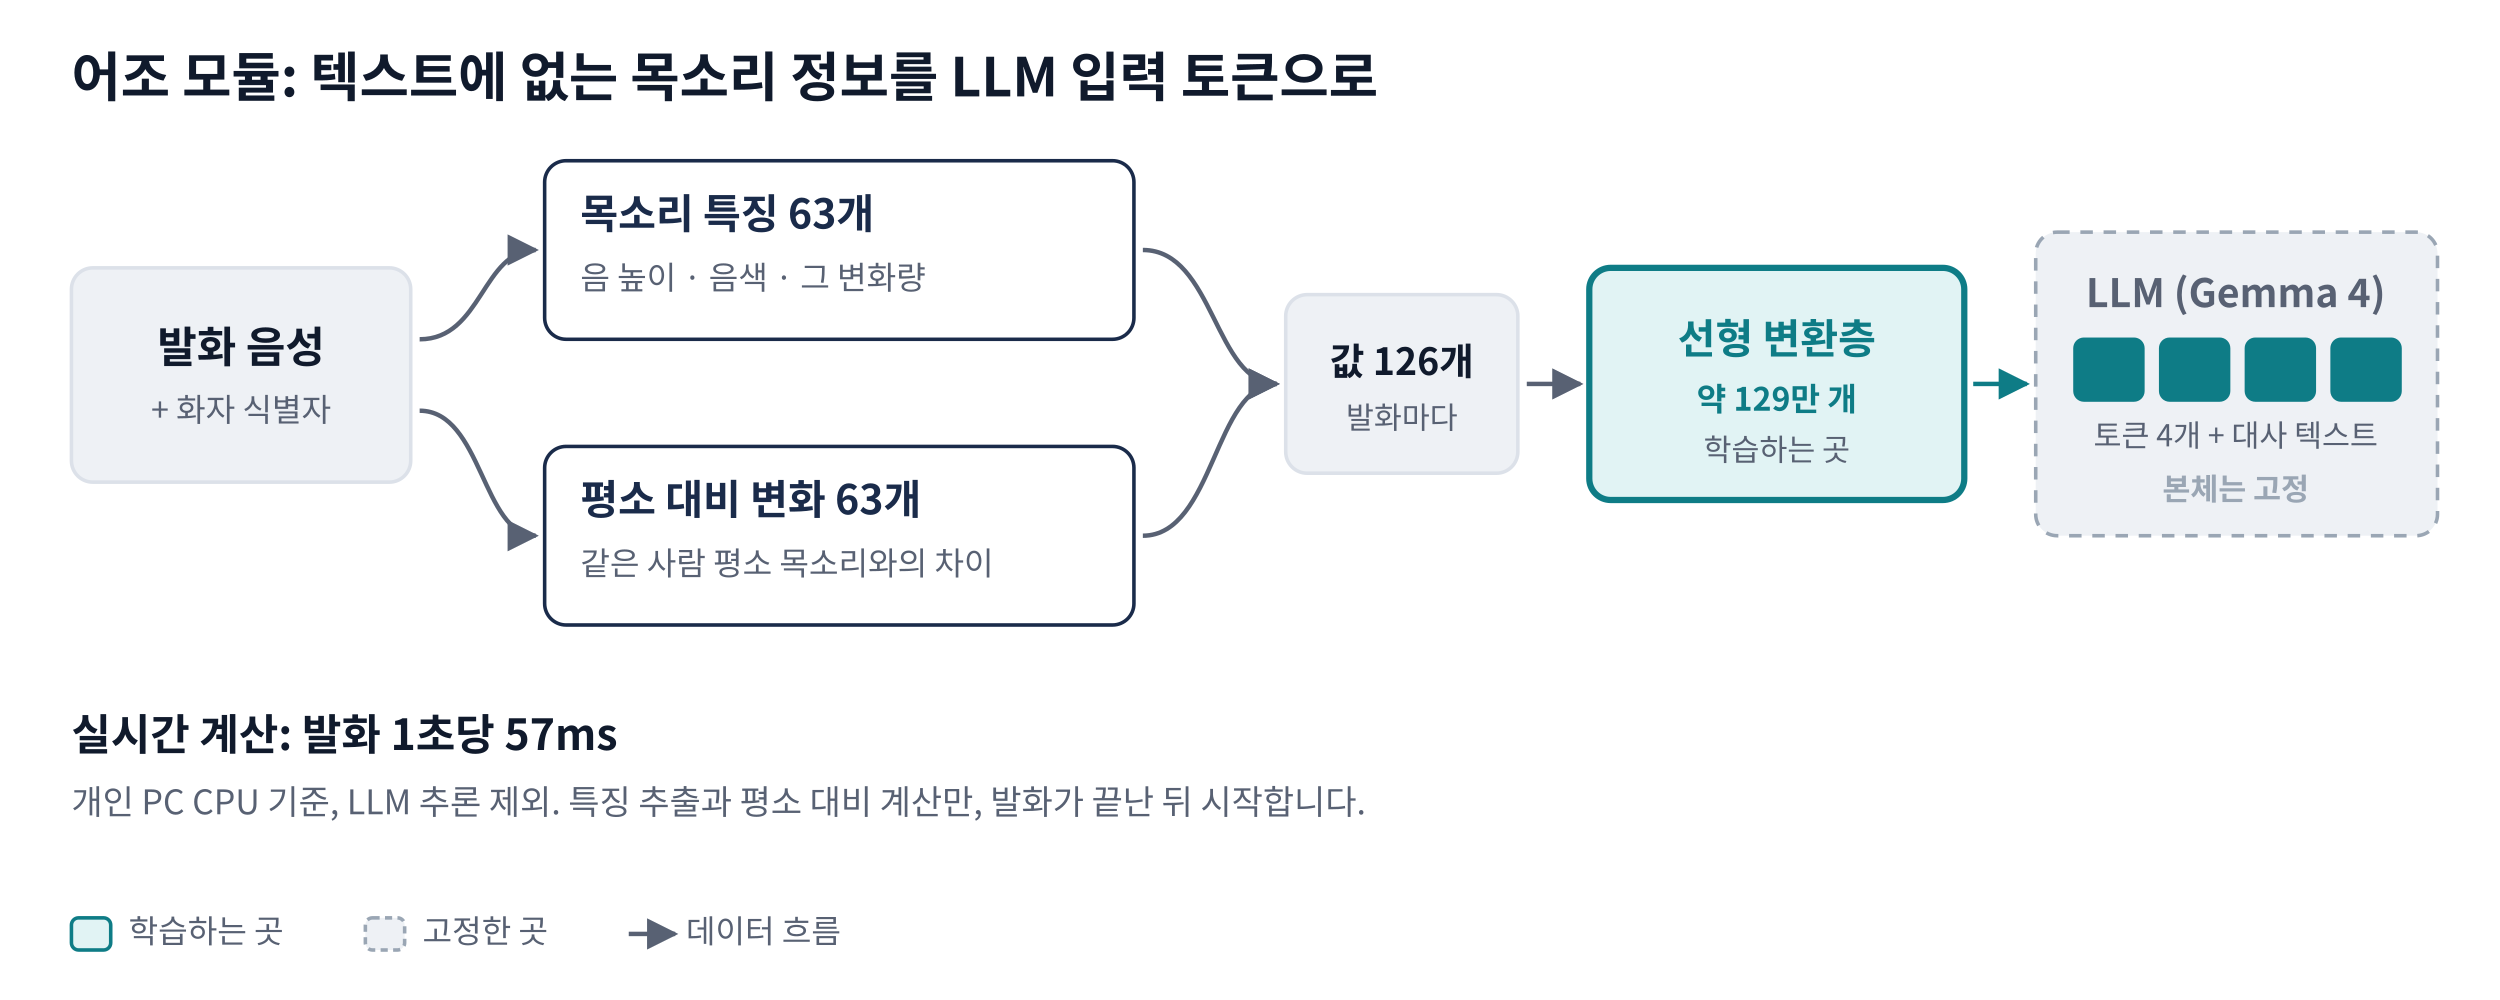
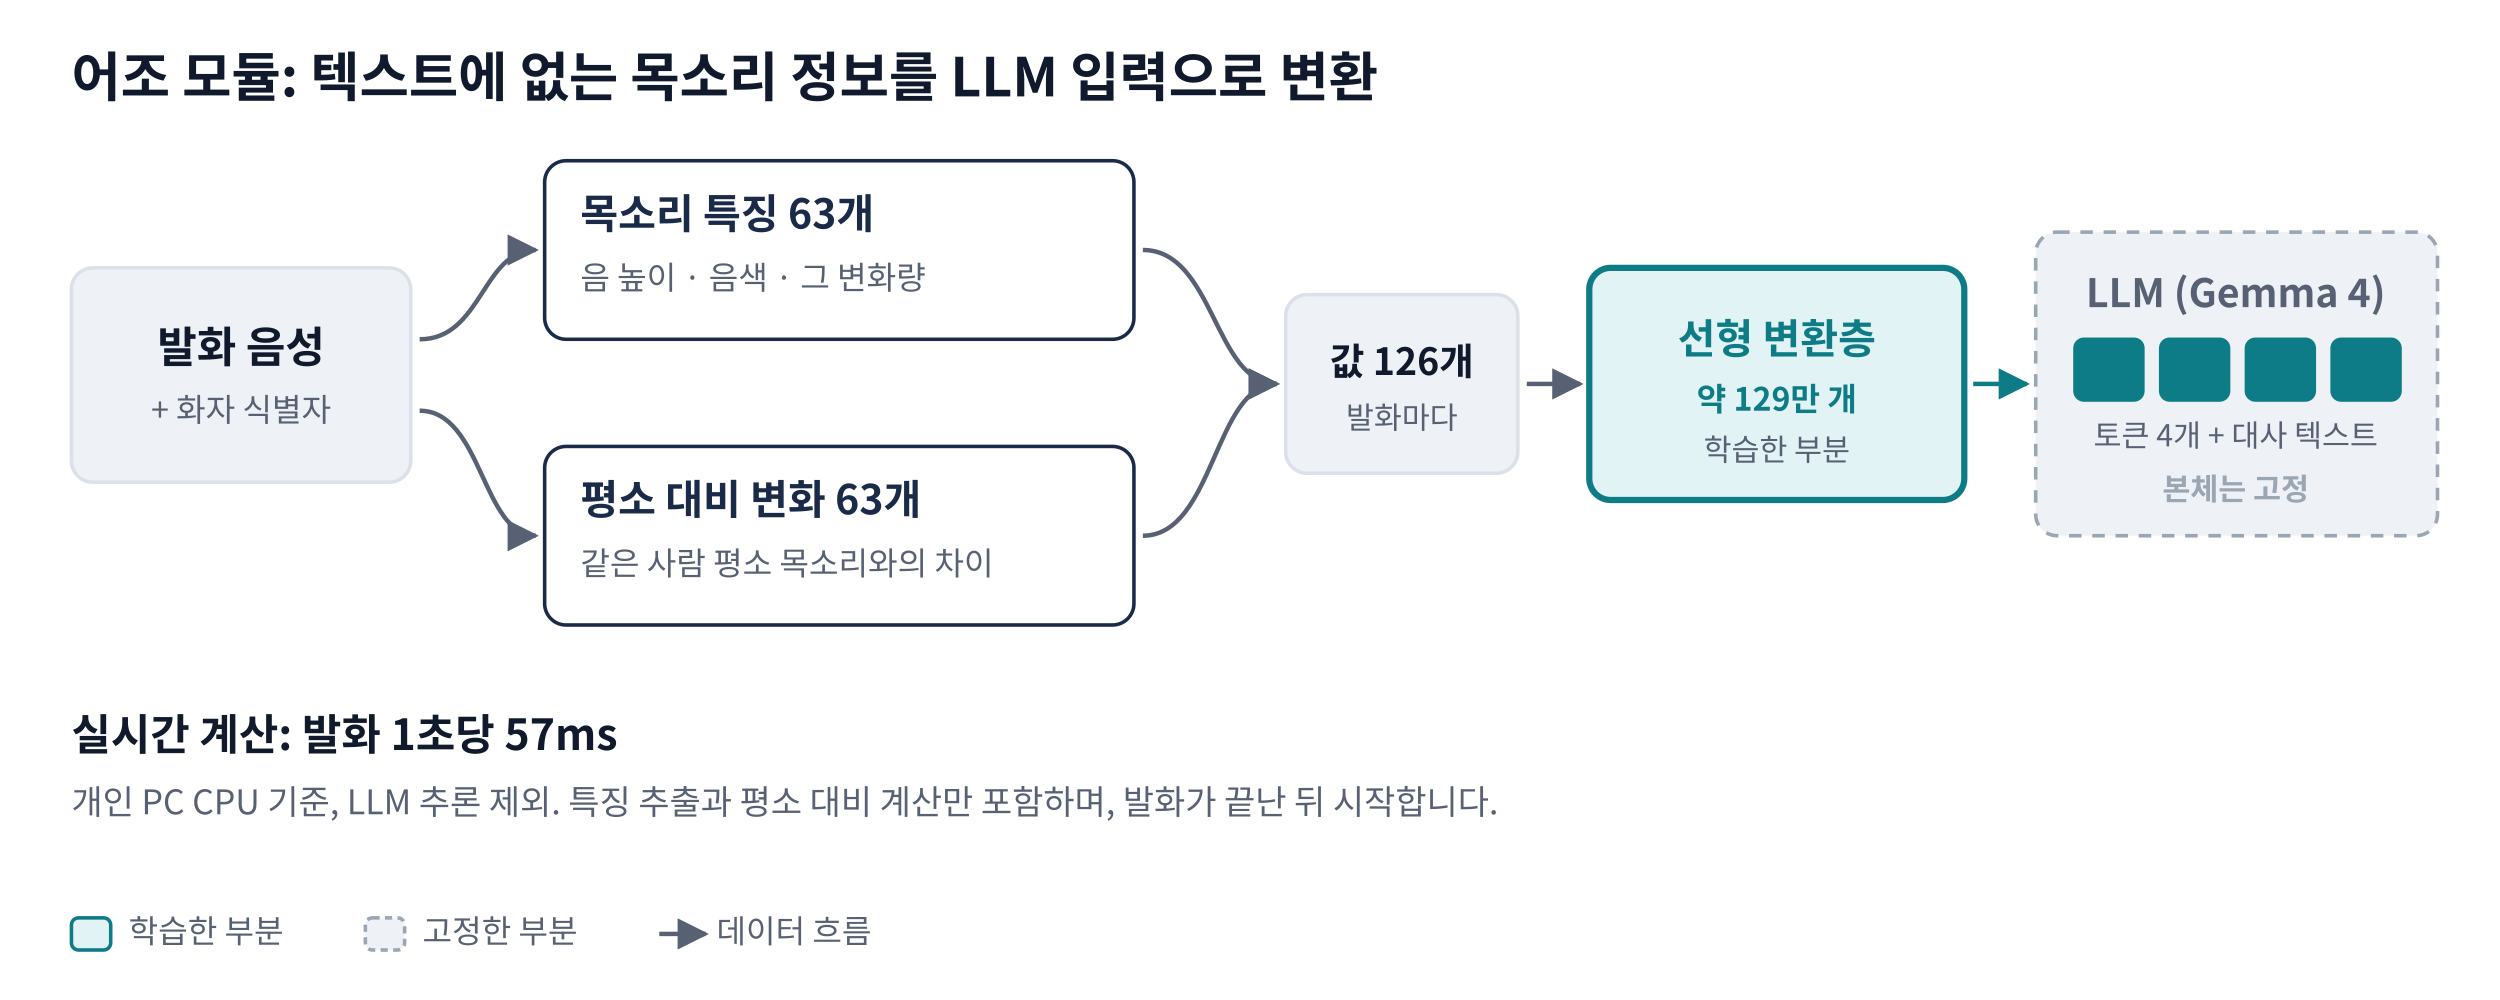
<svg xmlns="http://www.w3.org/2000/svg" viewBox="0 0 1400 560" width="1400" height="560" role="img" aria-label="어조 모듈 구조">
  <defs>
    <marker id="ah" viewBox="0 0 10 10" refX="9" refY="5" markerWidth="7" markerHeight="7" orient="auto-start-reverse">
      <path d="M0,0 L10,5 L0,10 z" fill="#586173" />
    </marker>
    <marker id="aht" viewBox="0 0 10 10" refX="9" refY="5" markerWidth="7" markerHeight="7" orient="auto-start-reverse">
      <path d="M0,0 L10,5 L0,10 z" fill="#0E7C86" />
    </marker>
    <pattern id="hatch" width="8" height="8" patternUnits="userSpaceOnUse" patternTransform="rotate(45)">
      <rect width="8" height="8" fill="#F1F3F6" />
      <line x1="0" y1="0" x2="0" y2="8" stroke="#C3CAD6" stroke-width="3" />
    </pattern>
  </defs>
  <rect width="1400" height="560" fill="#FFFFFF" />
-   <text x="40" y="54" font-family="Pretendard, 'Apple SD Gothic Neo', 'Malgun Gothic', 'Noto Sans KR', 'Noto Sans CJK KR', sans-serif" font-size="30" font-weight="700" fill="#101A2C" text-anchor="start">어조 모듈: 텍스트에 없는 목소리 정보를 LLM 입력 토큰으로</text>
+   <text x="40" y="54" font-family="Pretendard, 'Apple SD Gothic Neo', 'Malgun Gothic', 'Noto Sans KR', 'Noto Sans CJK KR', sans-serif" font-size="30" font-weight="700" fill="#101A2C" text-anchor="start">어조 모듈: 텍스트에 없는 목소리 정보를 LLM 입력으로 변환</text>
  <rect x="40" y="150" width="190" height="120" rx="12" fill="#EEF1F5" stroke="#DCE1E9" stroke-width="2" opacity="1" />
  <text x="135" y="203" font-family="Pretendard, 'Apple SD Gothic Neo', 'Malgun Gothic', 'Noto Sans KR', 'Noto Sans CJK KR', sans-serif" font-size="24" font-weight="600" fill="#101A2C" text-anchor="middle">발화 음성</text>
  <text x="135" y="236" font-family="Pretendard, 'Apple SD Gothic Neo', 'Malgun Gothic', 'Noto Sans KR', 'Noto Sans CJK KR', sans-serif" font-size="18" font-weight="400" fill="#586173" text-anchor="middle">+ 화자 식별자</text>
  <path d="M235,190 C270,190 270,140 300,140" fill="none" stroke="#586173" stroke-width="2.5" marker-end="url(#ah)" />
  <path d="M235,230 C270,230 270,300 300,300" fill="none" stroke="#586173" stroke-width="2.5" marker-end="url(#ah)" />
  <rect x="305" y="90" width="330" height="100" rx="12" fill="#FFFFFF" stroke="#1A2B4A" stroke-width="2" opacity="1" />
  <text x="325" y="128" font-family="Pretendard, 'Apple SD Gothic Neo', 'Malgun Gothic', 'Noto Sans KR', 'Noto Sans CJK KR', sans-serif" font-size="23" font-weight="700" fill="#1A2B4A" text-anchor="start">목소리 특징 63개</text>
  <text x="325" y="162" font-family="Pretendard, 'Apple SD Gothic Neo', 'Malgun Gothic', 'Noto Sans KR', 'Noto Sans CJK KR', sans-serif" font-size="18" font-weight="400" fill="#586173" text-anchor="start">음 높이 · 음색 · 그 변화량</text>
  <rect x="305" y="250" width="330" height="100" rx="12" fill="#FFFFFF" stroke="#1A2B4A" stroke-width="2" opacity="1" />
  <text x="325" y="288" font-family="Pretendard, 'Apple SD Gothic Neo', 'Malgun Gothic', 'Noto Sans KR', 'Noto Sans CJK KR', sans-serif" font-size="23" font-weight="700" fill="#1A2B4A" text-anchor="start">평소 대비 변화 63개</text>
  <text x="325" y="322" font-family="Pretendard, 'Apple SD Gothic Neo', 'Malgun Gothic', 'Noto Sans KR', 'Noto Sans CJK KR', sans-serif" font-size="18" font-weight="400" fill="#586173" text-anchor="start">같은 사람 평소 목소리와의 차이</text>
  <path d="M640,140 C680,140 680,215 715,215" fill="none" stroke="#586173" stroke-width="2.5" marker-end="url(#ah)" />
  <path d="M640,300 C680,300 680,215 715,215" fill="none" stroke="#586173" stroke-width="2.5" marker-end="url(#ah)" />
  <rect x="720" y="165" width="130" height="100" rx="12" fill="#EEF1F5" stroke="#DCE1E9" stroke-width="2" opacity="1" />
  <text x="785" y="210" font-family="Pretendard, 'Apple SD Gothic Neo', 'Malgun Gothic', 'Noto Sans KR', 'Noto Sans CJK KR', sans-serif" font-size="21" font-weight="700" fill="#101A2C" text-anchor="middle">값 126개</text>
  <text x="785" y="240" font-family="Pretendard, 'Apple SD Gothic Neo', 'Malgun Gothic', 'Noto Sans KR', 'Noto Sans CJK KR', sans-serif" font-size="17" font-weight="400" fill="#586173" text-anchor="middle">발화마다</text>
  <line x1="855" y1="215" x2="885" y2="215" stroke="#586173" stroke-width="2.5" marker-end="url(#ah)" />
  <rect x="890" y="150" width="210" height="130" rx="12" fill="#E1F3F4" stroke="#0E7C86" stroke-width="3.5" opacity="1" />
  <text x="995" y="198" font-family="Pretendard, 'Apple SD Gothic Neo', 'Malgun Gothic', 'Noto Sans KR', 'Noto Sans CJK KR', sans-serif" font-size="23" font-weight="700" fill="#0E7C86" text-anchor="middle">선형 변환층</text>
  <text x="995" y="230" font-family="Pretendard, 'Apple SD Gothic Neo', 'Malgun Gothic', 'Noto Sans KR', 'Noto Sans CJK KR', sans-serif" font-size="18" font-weight="600" fill="#0E7C86" text-anchor="middle">약 129만 개</text>
-   <text x="995" y="258" font-family="Pretendard, 'Apple SD Gothic Neo', 'Malgun Gothic', 'Noto Sans KR', 'Noto Sans CJK KR', sans-serif" font-size="17" font-weight="400" fill="#586173" text-anchor="middle">학습하는 곳</text>
+   <text x="995" y="258" font-family="Pretendard, 'Apple SD Gothic Neo', 'Malgun Gothic', 'Noto Sans KR', 'Noto Sans CJK KR', sans-serif" font-size="17" font-weight="400" fill="#586173" text-anchor="middle">학습한 부분</text>
  <line x1="1105" y1="215" x2="1135" y2="215" stroke="#0E7C86" stroke-width="2.5" marker-end="url(#aht)" />
  <rect x="1140" y="130" width="225" height="170" rx="12" fill="#EEF1F5" stroke="#9AA6B4" stroke-width="2" stroke-dasharray="7 6" opacity="1" />
  <text x="1252" y="172" font-family="Pretendard, 'Apple SD Gothic Neo', 'Malgun Gothic', 'Noto Sans KR', 'Noto Sans CJK KR', sans-serif" font-size="22" font-weight="700" fill="#586173" text-anchor="middle">LLM (Gemma 4)</text>
  <rect x="1162" y="190" width="38" height="34" rx="5" fill="#0E7C86" stroke="#0E7C86" stroke-width="2" opacity="1" />
  <rect x="1210" y="190" width="38" height="34" rx="5" fill="#0E7C86" stroke="#0E7C86" stroke-width="2" opacity="1" />
  <rect x="1258" y="190" width="38" height="34" rx="5" fill="#0E7C86" stroke="#0E7C86" stroke-width="2" opacity="1" />
  <rect x="1306" y="190" width="38" height="34" rx="5" fill="#0E7C86" stroke="#0E7C86" stroke-width="2" opacity="1" />
  <text x="1252" y="250" font-family="Pretendard, 'Apple SD Gothic Neo', 'Malgun Gothic', 'Noto Sans KR', 'Noto Sans CJK KR', sans-serif" font-size="17" font-weight="400" fill="#586173" text-anchor="middle">토큰 4개 + 대사 텍스트</text>
  <text x="1252" y="280" font-family="Pretendard, 'Apple SD Gothic Neo', 'Malgun Gothic', 'Noto Sans KR', 'Noto Sans CJK KR', sans-serif" font-size="17" font-weight="600" fill="#9AA6B4" text-anchor="middle">본체는 고정</text>
  <text x="40" y="420" font-family="Pretendard, 'Apple SD Gothic Neo', 'Malgun Gothic', 'Noto Sans KR', 'Noto Sans CJK KR', sans-serif" font-size="24" font-weight="700" fill="#101A2C" text-anchor="start">실시간 계산: 발화 1초당 57ms</text>
-   <text x="40" y="456" font-family="Pretendard, 'Apple SD Gothic Neo', 'Malgun Gothic', 'Noto Sans KR', 'Noto Sans CJK KR', sans-serif" font-size="19" font-weight="400" fill="#586173" text-anchor="start">개인 PC CPU 기준, LLM 추론 제외. 특징 추출과 평소 대비 계산만, 발화가 끝난 뒤 시작합니다.</text>
+   <text x="40" y="456" font-family="Pretendard, 'Apple SD Gothic Neo', 'Malgun Gothic', 'Noto Sans KR', 'Noto Sans CJK KR', sans-serif" font-size="19" font-weight="400" fill="#586173" text-anchor="start">개인 PC CPU 기준, LLM 추론 제외. 특징 추출과 평소 대비 계산만 포함하며, 발화가 끝난 뒤 시작합니다.</text>
  <rect x="40" y="514" width="22" height="18" rx="4" fill="#E1F3F4" stroke="#0E7C86" stroke-width="2" opacity="1" />
-   <text x="72" y="528" font-family="Pretendard, 'Apple SD Gothic Neo', 'Malgun Gothic', 'Noto Sans KR', 'Noto Sans CJK KR', sans-serif" font-size="18" font-weight="400" fill="#586173" text-anchor="start">학습하는 곳</text>
+   <text x="72" y="528" font-family="Pretendard, 'Apple SD Gothic Neo', 'Malgun Gothic', 'Noto Sans KR', 'Noto Sans CJK KR', sans-serif" font-size="18" font-weight="400" fill="#586173" text-anchor="start">학습한 부분</text>
  <rect x="204.6" y="514" width="22" height="18" rx="4" fill="#EEF1F5" stroke="#9AA6B4" stroke-width="2" stroke-dasharray="4 3" opacity="1" />
-   <text x="236.6" y="528" font-family="Pretendard, 'Apple SD Gothic Neo', 'Malgun Gothic', 'Noto Sans KR', 'Noto Sans CJK KR', sans-serif" font-size="18" font-weight="400" fill="#586173" text-anchor="start">고정한 곳</text>
-   <line x1="352.1" y1="523" x2="378.1" y2="523" stroke="#586173" stroke-width="2.5" marker-end="url(#ah)" />
-   <text x="384.1" y="528" font-family="Pretendard, 'Apple SD Gothic Neo', 'Malgun Gothic', 'Noto Sans KR', 'Noto Sans CJK KR', sans-serif" font-size="18" font-weight="400" fill="#586173" text-anchor="start">데이터 흐름</text>
+   <text x="236.6" y="528" font-family="Pretendard, 'Apple SD Gothic Neo', 'Malgun Gothic', 'Noto Sans KR', 'Noto Sans CJK KR', sans-serif" font-size="18" font-weight="400" fill="#586173" text-anchor="start">고정한 부분</text>
+   <line x1="369.2" y1="523" x2="395.2" y2="523" stroke="#586173" stroke-width="2.5" marker-end="url(#ah)" />
+   <text x="401.2" y="528" font-family="Pretendard, 'Apple SD Gothic Neo', 'Malgun Gothic', 'Noto Sans KR', 'Noto Sans CJK KR', sans-serif" font-size="18" font-weight="400" fill="#586173" text-anchor="start">데이터 흐름</text>
</svg>
